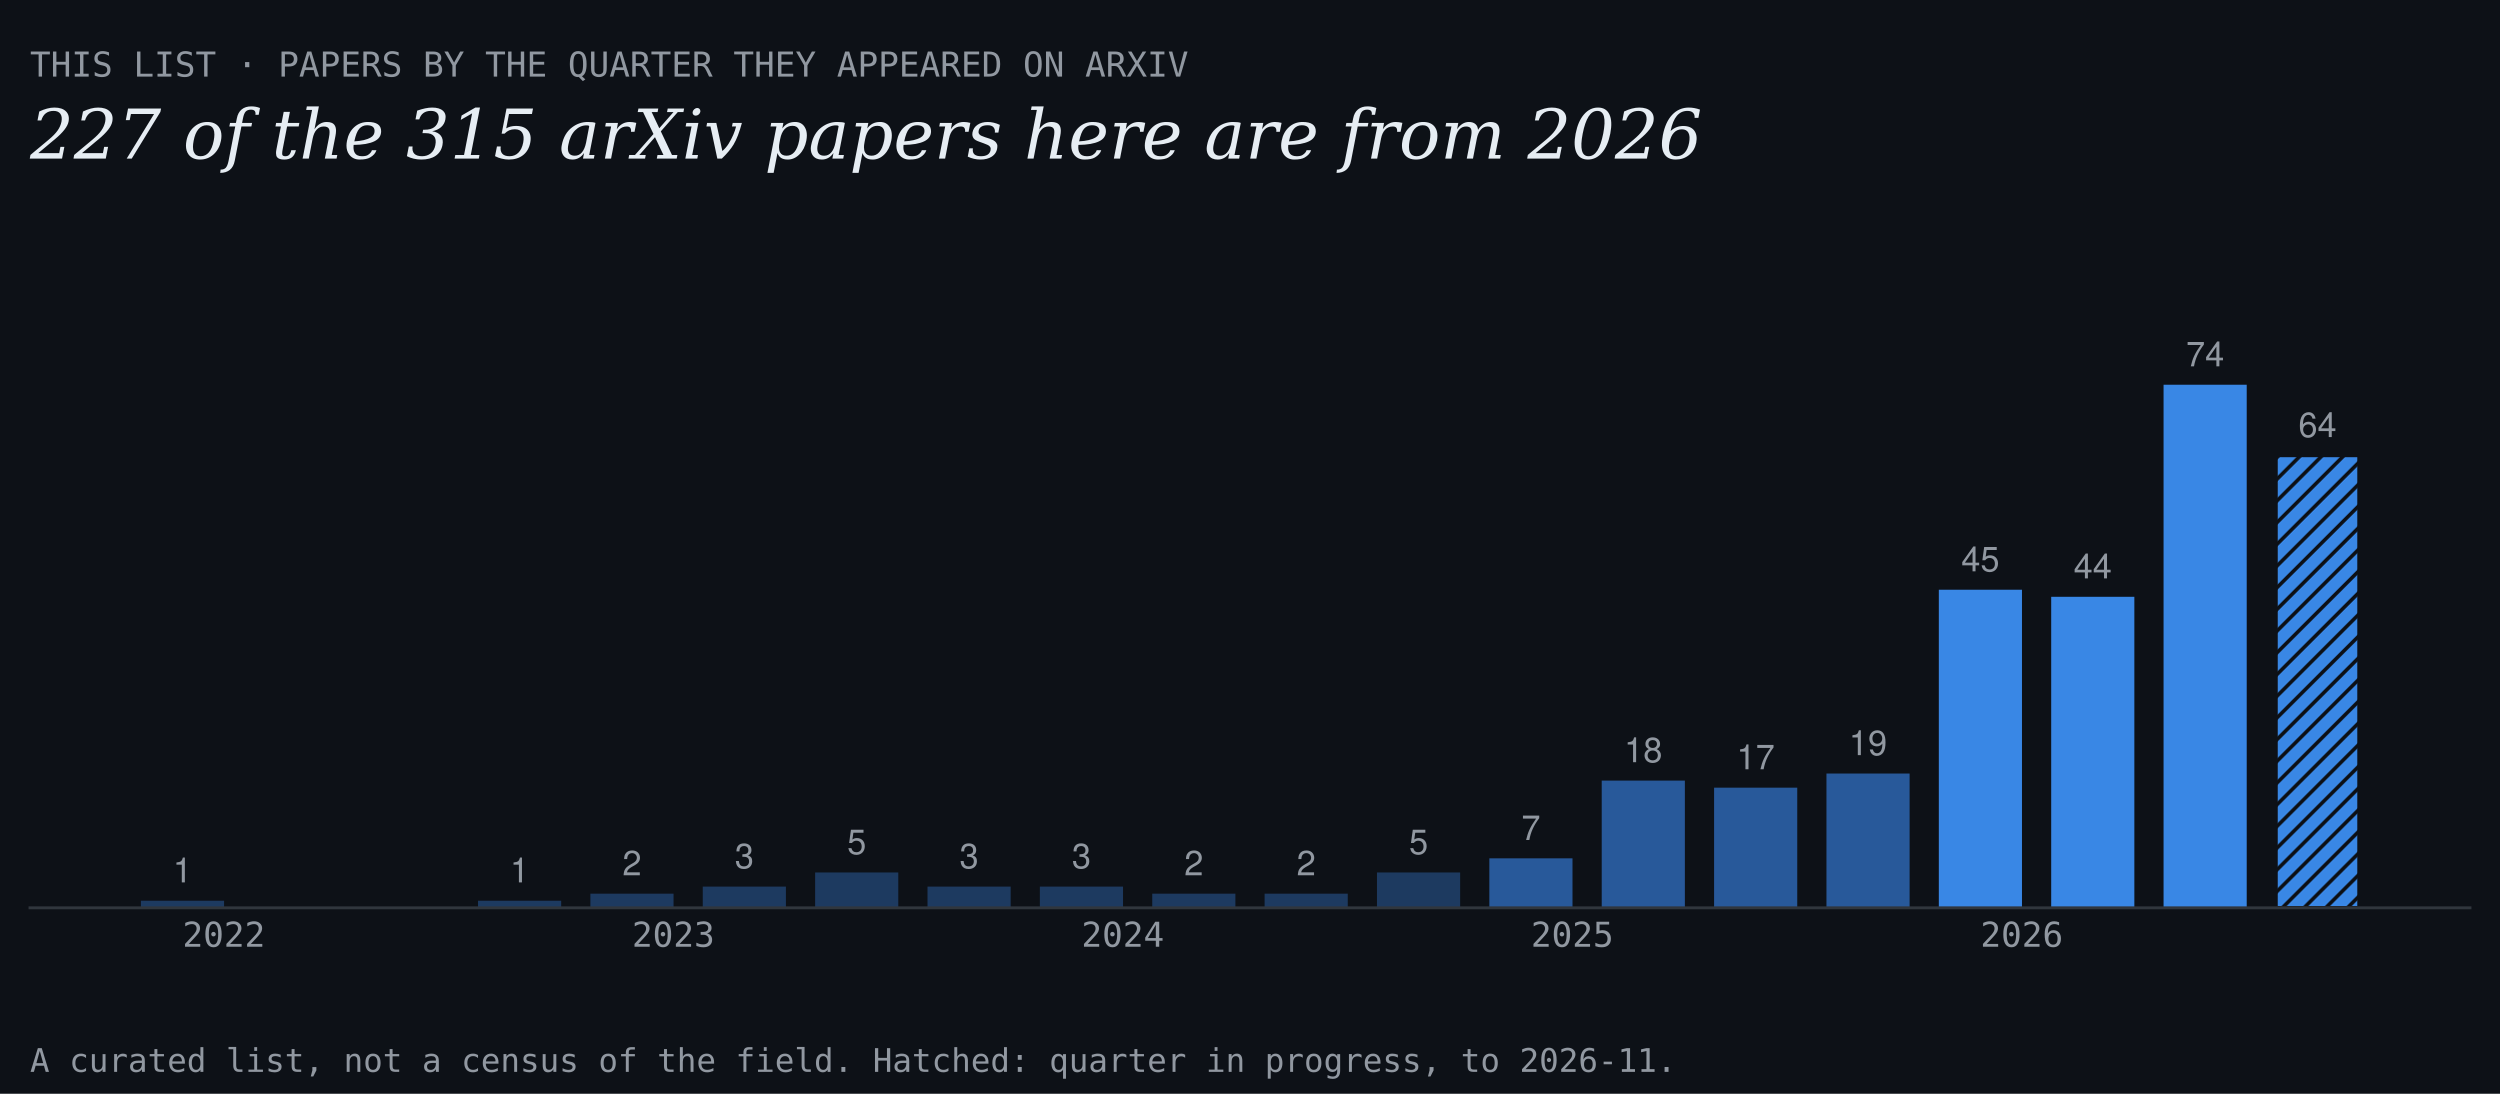
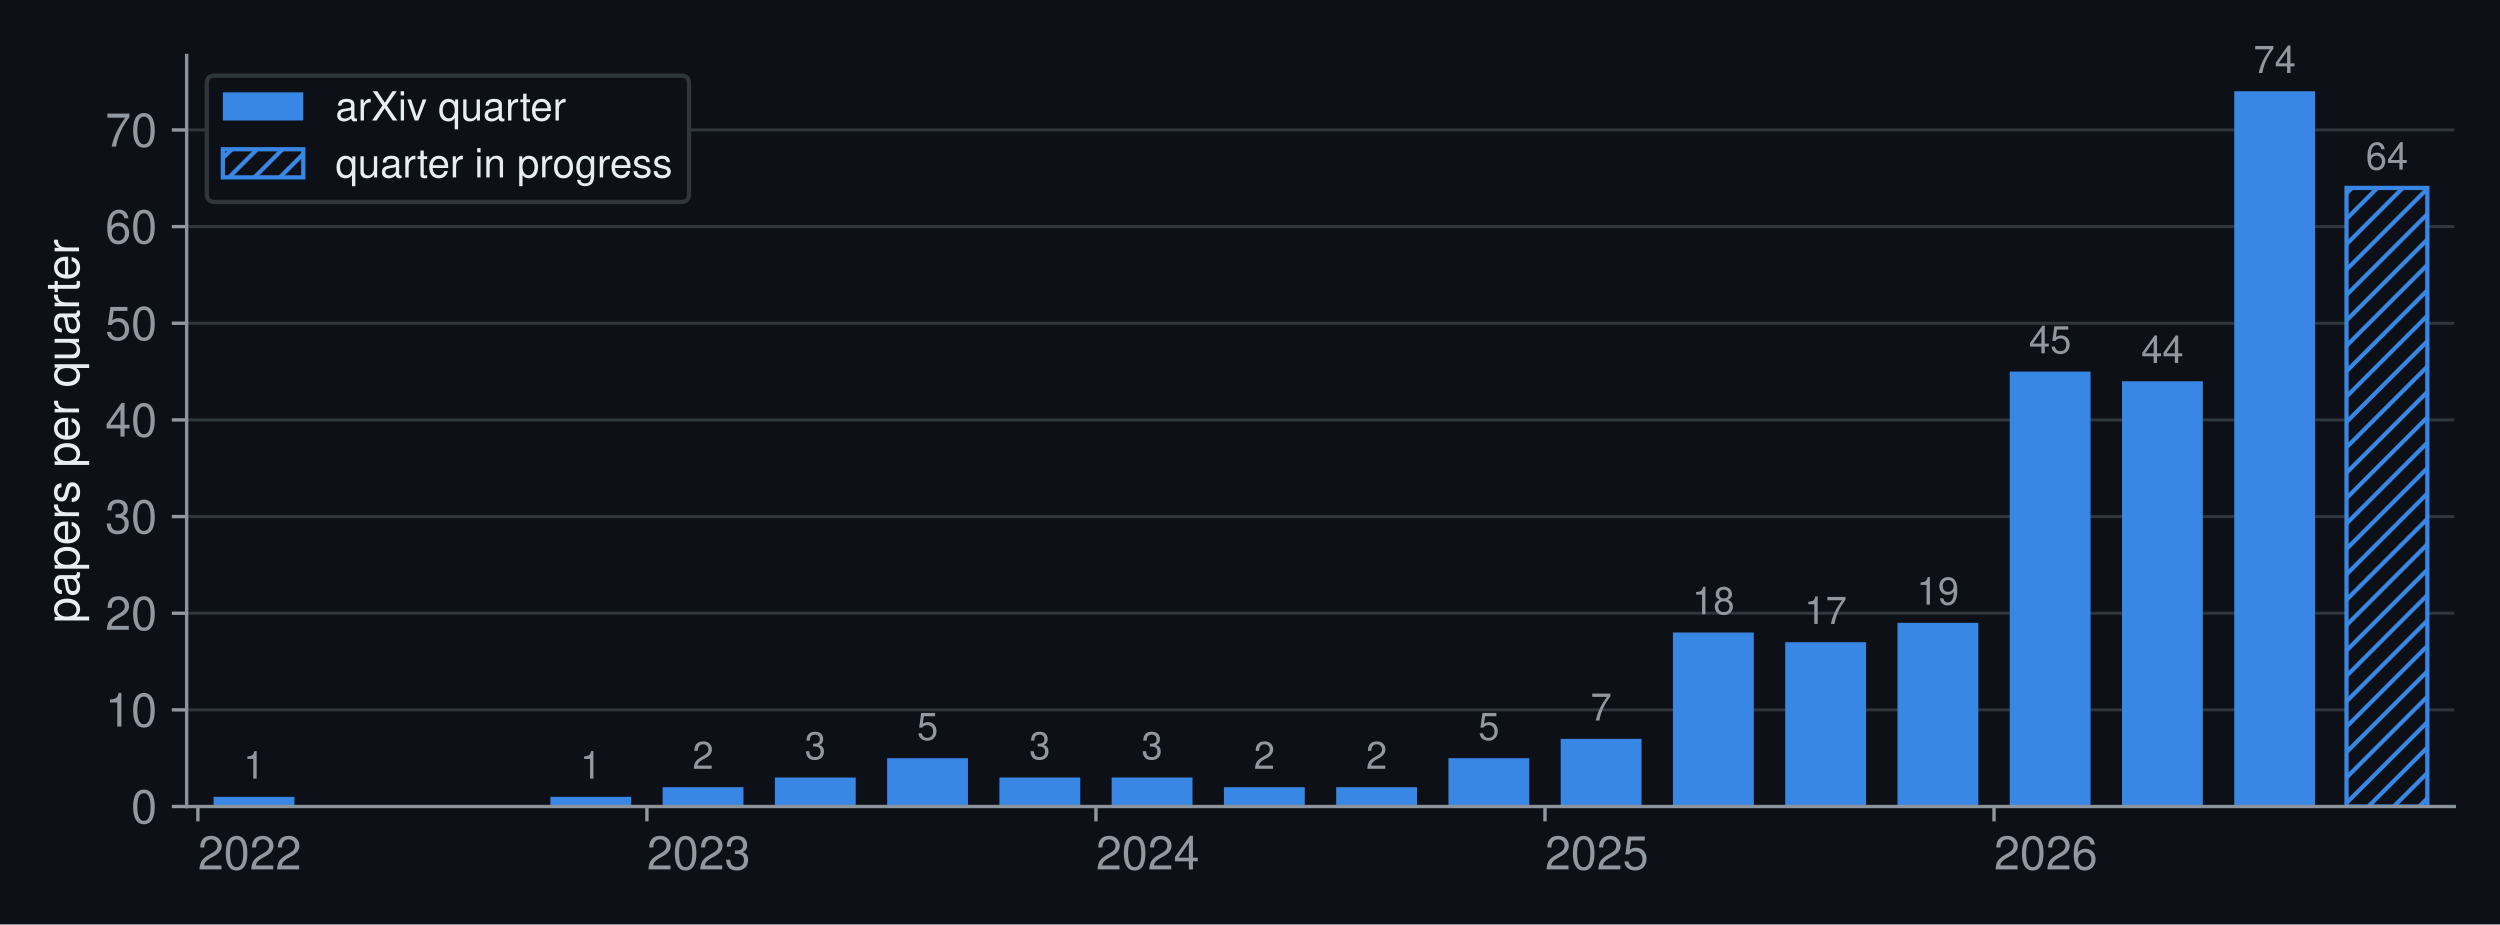
- <svg xmlns="http://www.w3.org/2000/svg" width="691.2pt" height="302.4pt" viewBox="0 0 691.2 302.4" version="1.1">
+ <svg xmlns="http://www.w3.org/2000/svg" xmlns:xlink="http://www.w3.org/1999/xlink" width="590.574pt" height="218.385pt" viewBox="0 0 590.574 218.385" version="1.1">
  <defs>
    <style type="text/css">*{stroke-linejoin: round; stroke-linecap: butt}</style>
  </defs>
  <g id="figure_1">
    <g id="patch_1">
-       <path d="M 0 302.4  L 691.2 302.4  L 691.2 0  L 0 0  z " style="fill: #0d1117" />
+       <path d="M 0 218.385  L 590.574 218.385  L 590.574 0  L 0 0  z " style="fill: #0d1117" />
    </g>
    <g id="axes_1">
      <g id="patch_2">
-         <path d="M 8.294 250.992  L 682.906 250.992  L 682.906 84.672  L 8.294 84.672  z " style="fill: #0d1117" />
-       </g>
-       <g id="patch_3">
-         <path d="M 38.959 250.992  L 61.949 250.992  L 61.949 249.038  L 38.959 249.038  z " clip-path="url(#pb3c498a84d)" style="fill: #1d3a60" />
-       </g>
-       <g id="patch_4">
-         <path d="M 70.027 250.992  L 93.017 250.992  L 93.017 250.992  L 70.027 250.992  z " clip-path="url(#pb3c498a84d)" style="fill: #1d3a60" />
-       </g>
-       <g id="patch_5">
-         <path d="M 101.095 250.992  L 124.085 250.992  L 124.085 250.992  L 101.095 250.992  z " clip-path="url(#pb3c498a84d)" style="fill: #1d3a60" />
-       </g>
-       <g id="patch_6">
-         <path d="M 132.163 250.992  L 155.153 250.992  L 155.153 249.038  L 132.163 249.038  z " clip-path="url(#pb3c498a84d)" style="fill: #1d3a60" />
-       </g>
-       <g id="patch_7">
-         <path d="M 163.231 250.992  L 186.221 250.992  L 186.221 247.083  L 163.231 247.083  z " clip-path="url(#pb3c498a84d)" style="fill: #1d3a60" />
-       </g>
-       <g id="patch_8">
-         <path d="M 194.299 250.992  L 217.289 250.992  L 217.289 245.129  L 194.299 245.129  z " clip-path="url(#pb3c498a84d)" style="fill: #1d3a60" />
-       </g>
-       <g id="patch_9">
-         <path d="M 225.367 250.992  L 248.357 250.992  L 248.357 241.22  L 225.367 241.22  z " clip-path="url(#pb3c498a84d)" style="fill: #1d3a60" />
-       </g>
-       <g id="patch_10">
-         <path d="M 256.435 250.992  L 279.425 250.992  L 279.425 245.129  L 256.435 245.129  z " clip-path="url(#pb3c498a84d)" style="fill: #1d3a60" />
-       </g>
-       <g id="patch_11">
-         <path d="M 287.503 250.992  L 310.493 250.992  L 310.493 245.129  L 287.503 245.129  z " clip-path="url(#pb3c498a84d)" style="fill: #1d3a60" />
-       </g>
-       <g id="patch_12">
-         <path d="M 318.571 250.992  L 341.561 250.992  L 341.561 247.083  L 318.571 247.083  z " clip-path="url(#pb3c498a84d)" style="fill: #1d3a60" />
-       </g>
-       <g id="patch_13">
-         <path d="M 349.639 250.992  L 372.629 250.992  L 372.629 247.083  L 349.639 247.083  z " clip-path="url(#pb3c498a84d)" style="fill: #1d3a60" />
-       </g>
-       <g id="patch_14">
-         <path d="M 380.707 250.992  L 403.697 250.992  L 403.697 241.22  L 380.707 241.22  z " clip-path="url(#pb3c498a84d)" style="fill: #1d3a60" />
-       </g>
-       <g id="patch_15">
-         <path d="M 411.775 250.992  L 434.765 250.992  L 434.765 237.311  L 411.775 237.311  z " clip-path="url(#pb3c498a84d)" style="fill: #28599a" />
-       </g>
-       <g id="patch_16">
-         <path d="M 442.843 250.992  L 465.833 250.992  L 465.833 215.813  L 442.843 215.813  z " clip-path="url(#pb3c498a84d)" style="fill: #28599a" />
-       </g>
-       <g id="patch_17">
-         <path d="M 473.911 250.992  L 496.901 250.992  L 496.901 217.767  L 473.911 217.767  z " clip-path="url(#pb3c498a84d)" style="fill: #28599a" />
-       </g>
-       <g id="patch_18">
-         <path d="M 504.979 250.992  L 527.969 250.992  L 527.969 213.858  L 504.979 213.858  z " clip-path="url(#pb3c498a84d)" style="fill: #28599a" />
-       </g>
-       <g id="patch_19">
-         <path d="M 536.047 250.992  L 559.037 250.992  L 559.037 163.044  L 536.047 163.044  z " clip-path="url(#pb3c498a84d)" style="fill: #3987e5" />
-       </g>
-       <g id="patch_20">
-         <path d="M 567.115 250.992  L 590.105 250.992  L 590.105 164.998  L 567.115 164.998  z " clip-path="url(#pb3c498a84d)" style="fill: #3987e5" />
-       </g>
-       <g id="patch_21">
-         <path d="M 598.183 250.992  L 621.173 250.992  L 621.173 106.366  L 598.183 106.366  z " clip-path="url(#pb3c498a84d)" style="fill: #3987e5" />
-       </g>
-       <g id="patch_22">
-         <path d="M 629.251 250.992  L 652.241 250.992  L 652.241 125.91  L 629.251 125.91  z " clip-path="url(#pb3c498a84d)" style="fill: url(#h4a11c661d0); stroke: #0d1117; stroke-linejoin: miter" />
+         <path d="M 44.094 190.525  L 579.774 190.525  L 579.774 13.117  L 44.094 13.117  z " style="fill: #0d1117" />
      </g>
      <g id="matplotlib.axis_1">
        <g id="xtick_1">
-           <g id="line2d_1" />
+           <g id="line2d_1">
+             <defs>
+               <path id="me1ea77b6ba" d="M 0 0  L 0 3.5  " style="stroke: #9198a1; stroke-width: 0.8" />
+             </defs>
+             <g>
+               <use xlink:href="#me1ea77b6ba" x="46.746" y="190.525" style="fill: #9198a1; stroke: #9198a1; stroke-width: 0.8" />
+             </g>
+           </g>
          <g id="text_1">
-             <text style="font-size: 9.5px; font-family: 'DejaVu Sans Mono', 'Bitstream Vera Sans Mono', 'Computer Modern Typewriter', 'Andale Mono', 'Nimbus Mono L', 'Courier New', 'Courier', 'Fixed', 'Terminal', monospace; text-anchor: start; fill: #9198a1" x="50.454" y="261.761" transform="rotate(-0 50.45372 261.761)">2022</text>
+             <text style="font-size: 11px; font-family: 'Helvetica', 'Arial', 'DejaVu Sans', sans-serif; text-anchor: start; fill: #9198a1" x="46.746" y="205.399" transform="rotate(-0 46.74579 205.3988)">2022</text>
          </g>
        </g>
        <g id="xtick_2">
-           <g id="line2d_2" />
+           <g id="line2d_2">
+             <g>
+               <use xlink:href="#me1ea77b6ba" x="152.821" y="190.525" style="fill: #9198a1; stroke: #9198a1; stroke-width: 0.8" />
+             </g>
+           </g>
+           <g id="text_2">
+             <text style="font-size: 11px; font-family: 'Helvetica', 'Arial', 'DejaVu Sans', sans-serif; text-anchor: start; fill: #9198a1" x="152.821" y="205.399" transform="rotate(-0 152.821 205.3988)">2023</text>
+           </g>
        </g>
        <g id="xtick_3">
-           <g id="line2d_3" />
+           <g id="line2d_3">
+             <g>
+               <use xlink:href="#me1ea77b6ba" x="258.896" y="190.525" style="fill: #9198a1; stroke: #9198a1; stroke-width: 0.8" />
+             </g>
+           </g>
+           <g id="text_3">
+             <text style="font-size: 11px; font-family: 'Helvetica', 'Arial', 'DejaVu Sans', sans-serif; text-anchor: start; fill: #9198a1" x="258.896" y="205.399" transform="rotate(-0 258.8963 205.3988)">2024</text>
+           </g>
        </g>
        <g id="xtick_4">
-           <g id="line2d_4" />
+           <g id="line2d_4">
+             <g>
+               <use xlink:href="#me1ea77b6ba" x="364.972" y="190.525" style="fill: #9198a1; stroke: #9198a1; stroke-width: 0.8" />
+             </g>
+           </g>
+           <g id="text_4">
+             <text style="font-size: 11px; font-family: 'Helvetica', 'Arial', 'DejaVu Sans', sans-serif; text-anchor: start; fill: #9198a1" x="364.972" y="205.399" transform="rotate(-0 364.9715 205.3988)">2025</text>
+           </g>
        </g>
        <g id="xtick_5">
-           <g id="line2d_5" />
-           <g id="text_2">
-             <text style="font-size: 9.5px; font-family: 'DejaVu Sans Mono', 'Bitstream Vera Sans Mono', 'Computer Modern Typewriter', 'Andale Mono', 'Nimbus Mono L', 'Courier New', 'Courier', 'Fixed', 'Terminal', monospace; text-anchor: start; fill: #9198a1" x="174.726" y="261.761" transform="rotate(-0 174.7258 261.761)">2023</text>
-           </g>
-         </g>
-         <g id="xtick_6">
-           <g id="line2d_6" />
-         </g>
-         <g id="xtick_7">
-           <g id="line2d_7" />
-         </g>
-         <g id="xtick_8">
-           <g id="line2d_8" />
-         </g>
-         <g id="xtick_9">
-           <g id="line2d_9" />
-           <g id="text_3">
-             <text style="font-size: 9.5px; font-family: 'DejaVu Sans Mono', 'Bitstream Vera Sans Mono', 'Computer Modern Typewriter', 'Andale Mono', 'Nimbus Mono L', 'Courier New', 'Courier', 'Fixed', 'Terminal', monospace; text-anchor: start; fill: #9198a1" x="298.998" y="261.761" transform="rotate(-0 298.998 261.761)">2024</text>
-           </g>
-         </g>
-         <g id="xtick_10">
-           <g id="line2d_10" />
-         </g>
-         <g id="xtick_11">
-           <g id="line2d_11" />
-         </g>
-         <g id="xtick_12">
-           <g id="line2d_12" />
-         </g>
-         <g id="xtick_13">
-           <g id="line2d_13" />
-           <g id="text_4">
-             <text style="font-size: 9.5px; font-family: 'DejaVu Sans Mono', 'Bitstream Vera Sans Mono', 'Computer Modern Typewriter', 'Andale Mono', 'Nimbus Mono L', 'Courier New', 'Courier', 'Fixed', 'Terminal', monospace; text-anchor: start; fill: #9198a1" x="423.27" y="261.761" transform="rotate(-0 423.2701 261.761)">2025</text>
-           </g>
-         </g>
-         <g id="xtick_14">
-           <g id="line2d_14" />
-         </g>
-         <g id="xtick_15">
-           <g id="line2d_15" />
-         </g>
-         <g id="xtick_16">
-           <g id="line2d_16" />
-         </g>
-         <g id="xtick_17">
-           <g id="line2d_17" />
+           <g id="line2d_5">
+             <g>
+               <use xlink:href="#me1ea77b6ba" x="471.047" y="190.525" style="fill: #9198a1; stroke: #9198a1; stroke-width: 0.8" />
+             </g>
+           </g>
          <g id="text_5">
-             <text style="font-size: 9.5px; font-family: 'DejaVu Sans Mono', 'Bitstream Vera Sans Mono', 'Computer Modern Typewriter', 'Andale Mono', 'Nimbus Mono L', 'Courier New', 'Courier', 'Fixed', 'Terminal', monospace; text-anchor: start; fill: #9198a1" x="547.542" y="261.761" transform="rotate(-0 547.5422 261.761)">2026</text>
-           </g>
-         </g>
-         <g id="xtick_18">
-           <g id="line2d_18" />
-         </g>
-         <g id="xtick_19">
-           <g id="line2d_19" />
-         </g>
-         <g id="xtick_20">
-           <g id="line2d_20" />
-         </g>
-       </g>
-       <g id="matplotlib.axis_2" />
+             <text style="font-size: 11px; font-family: 'Helvetica', 'Arial', 'DejaVu Sans', sans-serif; text-anchor: start; fill: #9198a1" x="471.047" y="205.399" transform="rotate(-0 471.0468 205.3988)">2026</text>
+           </g>
+         </g>
+       </g>
+       <g id="matplotlib.axis_2">
+         <g id="ytick_1">
+           <g id="line2d_6">
+             <path d="M 44.094 190.525  L 579.774 190.525  " clip-path="url(#p1e261a59f0)" style="fill: none; stroke: #30363d; stroke-width: 0.7; stroke-linecap: square" />
+           </g>
+           <g id="line2d_7">
+             <defs>
+               <path id="medecdc4a6b" d="M 0 0  L -3.5 0  " style="stroke: #9198a1; stroke-width: 0.8" />
+             </defs>
+             <g>
+               <use xlink:href="#medecdc4a6b" x="44.094" y="190.525" style="fill: #9198a1; stroke: #9198a1; stroke-width: 0.8" />
+             </g>
+           </g>
+           <g id="text_6">
+             <text style="font-size: 11px; font-family: 'Helvetica', 'Arial', 'DejaVu Sans', sans-serif; text-anchor: end; fill: #9198a1" x="37.094" y="194.462" transform="rotate(-0 37.09391 194.462)">0</text>
+           </g>
+         </g>
+         <g id="ytick_2">
+           <g id="line2d_8">
+             <path d="M 44.094 167.693  L 579.774 167.693  " clip-path="url(#p1e261a59f0)" style="fill: none; stroke: #30363d; stroke-width: 0.7; stroke-linecap: square" />
+           </g>
+           <g id="line2d_9">
+             <g>
+               <use xlink:href="#medecdc4a6b" x="44.094" y="167.693" style="fill: #9198a1; stroke: #9198a1; stroke-width: 0.8" />
+             </g>
+           </g>
+           <g id="text_7">
+             <text style="font-size: 11px; font-family: 'Helvetica', 'Arial', 'DejaVu Sans', sans-serif; text-anchor: end; fill: #9198a1" x="37.094" y="171.63" transform="rotate(-0 37.09391 171.6295)">10</text>
+           </g>
+         </g>
+         <g id="ytick_3">
+           <g id="line2d_10">
+             <path d="M 44.094 144.86  L 579.774 144.86  " clip-path="url(#p1e261a59f0)" style="fill: none; stroke: #30363d; stroke-width: 0.7; stroke-linecap: square" />
+           </g>
+           <g id="line2d_11">
+             <g>
+               <use xlink:href="#medecdc4a6b" x="44.094" y="144.86" style="fill: #9198a1; stroke: #9198a1; stroke-width: 0.8" />
+             </g>
+           </g>
+           <g id="text_8">
+             <text style="font-size: 11px; font-family: 'Helvetica', 'Arial', 'DejaVu Sans', sans-serif; text-anchor: end; fill: #9198a1" x="37.094" y="148.797" transform="rotate(-0 37.09391 148.7971)">20</text>
+           </g>
+         </g>
+         <g id="ytick_4">
+           <g id="line2d_12">
+             <path d="M 44.094 122.028  L 579.774 122.028  " clip-path="url(#p1e261a59f0)" style="fill: none; stroke: #30363d; stroke-width: 0.7; stroke-linecap: square" />
+           </g>
+           <g id="line2d_13">
+             <g>
+               <use xlink:href="#medecdc4a6b" x="44.094" y="122.028" style="fill: #9198a1; stroke: #9198a1; stroke-width: 0.8" />
+             </g>
+           </g>
+           <g id="text_9">
+             <text style="font-size: 11px; font-family: 'Helvetica', 'Arial', 'DejaVu Sans', sans-serif; text-anchor: end; fill: #9198a1" x="37.094" y="125.965" transform="rotate(-0 37.09391 125.9647)">30</text>
+           </g>
+         </g>
+         <g id="ytick_5">
+           <g id="line2d_14">
+             <path d="M 44.094 99.195  L 579.774 99.195  " clip-path="url(#p1e261a59f0)" style="fill: none; stroke: #30363d; stroke-width: 0.7; stroke-linecap: square" />
+           </g>
+           <g id="line2d_15">
+             <g>
+               <use xlink:href="#medecdc4a6b" x="44.094" y="99.195" style="fill: #9198a1; stroke: #9198a1; stroke-width: 0.8" />
+             </g>
+           </g>
+           <g id="text_10">
+             <text style="font-size: 11px; font-family: 'Helvetica', 'Arial', 'DejaVu Sans', sans-serif; text-anchor: end; fill: #9198a1" x="37.094" y="103.132" transform="rotate(-0 37.09391 103.1322)">40</text>
+           </g>
+         </g>
+         <g id="ytick_6">
+           <g id="line2d_16">
+             <path d="M 44.094 76.363  L 579.774 76.363  " clip-path="url(#p1e261a59f0)" style="fill: none; stroke: #30363d; stroke-width: 0.7; stroke-linecap: square" />
+           </g>
+           <g id="line2d_17">
+             <g>
+               <use xlink:href="#medecdc4a6b" x="44.094" y="76.363" style="fill: #9198a1; stroke: #9198a1; stroke-width: 0.8" />
+             </g>
+           </g>
+           <g id="text_11">
+             <text style="font-size: 11px; font-family: 'Helvetica', 'Arial', 'DejaVu Sans', sans-serif; text-anchor: end; fill: #9198a1" x="37.094" y="80.3" transform="rotate(-0 37.09391 80.29982)">50</text>
+           </g>
+         </g>
+         <g id="ytick_7">
+           <g id="line2d_18">
+             <path d="M 44.094 53.531  L 579.774 53.531  " clip-path="url(#p1e261a59f0)" style="fill: none; stroke: #30363d; stroke-width: 0.7; stroke-linecap: square" />
+           </g>
+           <g id="line2d_19">
+             <g>
+               <use xlink:href="#medecdc4a6b" x="44.094" y="53.531" style="fill: #9198a1; stroke: #9198a1; stroke-width: 0.8" />
+             </g>
+           </g>
+           <g id="text_12">
+             <text style="font-size: 11px; font-family: 'Helvetica', 'Arial', 'DejaVu Sans', sans-serif; text-anchor: end; fill: #9198a1" x="37.094" y="57.467" transform="rotate(-0 37.09391 57.46738)">60</text>
+           </g>
+         </g>
+         <g id="ytick_8">
+           <g id="line2d_20">
+             <path d="M 44.094 30.698  L 579.774 30.698  " clip-path="url(#p1e261a59f0)" style="fill: none; stroke: #30363d; stroke-width: 0.7; stroke-linecap: square" />
+           </g>
+           <g id="line2d_21">
+             <g>
+               <use xlink:href="#medecdc4a6b" x="44.094" y="30.698" style="fill: #9198a1; stroke: #9198a1; stroke-width: 0.8" />
+             </g>
+           </g>
+           <g id="text_13">
+             <text style="font-size: 11px; font-family: 'Helvetica', 'Arial', 'DejaVu Sans', sans-serif; text-anchor: end; fill: #9198a1" x="37.094" y="34.635" transform="rotate(-0 37.09391 34.63495)">70</text>
+           </g>
+         </g>
+         <g id="text_14">
+           <text style="font-size: 11px; font-family: 'Helvetica', 'Arial', 'DejaVu Sans', sans-serif; text-anchor: middle; fill: #e6edf3" x="18.674" y="101.821" transform="rotate(-90 18.67359 101.8212)">papers per quarter</text>
+         </g>
+       </g>
+       <g id="patch_3">
+         <path d="M 50.458 190.525  L 69.552 190.525  L 69.552 188.242  L 50.458 188.242  z " clip-path="url(#p1e261a59f0)" style="fill: #3987e5" />
+       </g>
+       <g id="patch_4">
+         <path d="M 76.977 190.525  L 96.071 190.525  L 96.071 190.525  L 76.977 190.525  z " clip-path="url(#p1e261a59f0)" style="fill: #3987e5" />
+       </g>
+       <g id="patch_5">
+         <path d="M 103.496 190.525  L 122.59 190.525  L 122.59 190.525  L 103.496 190.525  z " clip-path="url(#p1e261a59f0)" style="fill: #3987e5" />
+       </g>
+       <g id="patch_6">
+         <path d="M 130.015 190.525  L 149.108 190.525  L 149.108 188.242  L 130.015 188.242  z " clip-path="url(#p1e261a59f0)" style="fill: #3987e5" />
+       </g>
+       <g id="patch_7">
+         <path d="M 156.534 190.525  L 175.627 190.525  L 175.627 185.959  L 156.534 185.959  z " clip-path="url(#p1e261a59f0)" style="fill: #3987e5" />
+       </g>
+       <g id="patch_8">
+         <path d="M 183.052 190.525  L 202.146 190.525  L 202.146 183.675  L 183.052 183.675  z " clip-path="url(#p1e261a59f0)" style="fill: #3987e5" />
+       </g>
+       <g id="patch_9">
+         <path d="M 209.571 190.525  L 228.665 190.525  L 228.665 179.109  L 209.571 179.109  z " clip-path="url(#p1e261a59f0)" style="fill: #3987e5" />
+       </g>
+       <g id="patch_10">
+         <path d="M 236.09 190.525  L 255.184 190.525  L 255.184 183.675  L 236.09 183.675  z " clip-path="url(#p1e261a59f0)" style="fill: #3987e5" />
+       </g>
+       <g id="patch_11">
+         <path d="M 262.609 190.525  L 281.702 190.525  L 281.702 183.675  L 262.609 183.675  z " clip-path="url(#p1e261a59f0)" style="fill: #3987e5" />
+       </g>
+       <g id="patch_12">
+         <path d="M 289.128 190.525  L 308.221 190.525  L 308.221 185.959  L 289.128 185.959  z " clip-path="url(#p1e261a59f0)" style="fill: #3987e5" />
+       </g>
+       <g id="patch_13">
+         <path d="M 315.647 190.525  L 334.74 190.525  L 334.74 185.959  L 315.647 185.959  z " clip-path="url(#p1e261a59f0)" style="fill: #3987e5" />
+       </g>
+       <g id="patch_14">
+         <path d="M 342.165 190.525  L 361.259 190.525  L 361.259 179.109  L 342.165 179.109  z " clip-path="url(#p1e261a59f0)" style="fill: #3987e5" />
+       </g>
+       <g id="patch_15">
+         <path d="M 368.684 190.525  L 387.778 190.525  L 387.778 174.542  L 368.684 174.542  z " clip-path="url(#p1e261a59f0)" style="fill: #3987e5" />
+       </g>
+       <g id="patch_16">
+         <path d="M 395.203 190.525  L 414.297 190.525  L 414.297 149.427  L 395.203 149.427  z " clip-path="url(#p1e261a59f0)" style="fill: #3987e5" />
+       </g>
+       <g id="patch_17">
+         <path d="M 421.722 190.525  L 440.815 190.525  L 440.815 151.71  L 421.722 151.71  z " clip-path="url(#p1e261a59f0)" style="fill: #3987e5" />
+       </g>
+       <g id="patch_18">
+         <path d="M 448.241 190.525  L 467.334 190.525  L 467.334 147.144  L 448.241 147.144  z " clip-path="url(#p1e261a59f0)" style="fill: #3987e5" />
+       </g>
+       <g id="patch_19">
+         <path d="M 474.759 190.525  L 493.853 190.525  L 493.853 87.779  L 474.759 87.779  z " clip-path="url(#p1e261a59f0)" style="fill: #3987e5" />
+       </g>
+       <g id="patch_20">
+         <path d="M 501.278 190.525  L 520.372 190.525  L 520.372 90.062  L 501.278 90.062  z " clip-path="url(#p1e261a59f0)" style="fill: #3987e5" />
+       </g>
+       <g id="patch_21">
+         <path d="M 527.797 190.525  L 546.891 190.525  L 546.891 21.565  L 527.797 21.565  z " clip-path="url(#p1e261a59f0)" style="fill: #3987e5" />
+       </g>
+       <g id="patch_22">
+         <path d="M 554.316 190.525  L 573.409 190.525  L 573.409 44.398  L 554.316 44.398  z " clip-path="url(#p1e261a59f0)" style="fill: url(#h0fba09ebb3); stroke: #3987e5; stroke-linejoin: miter" />
+       </g>
      <g id="patch_23">
-         <path d="M 8.294 250.992  L 682.906 250.992  " style="fill: none; stroke: #30363d; stroke-width: 0.8; stroke-linejoin: miter; stroke-linecap: square" />
-       </g>
-       <g id="text_6">
-         <text style="font-size: 9.5px; font-family: 'Segoe UI', 'Helvetica', 'Arial', 'DejaVu Sans', sans-serif; text-anchor: middle; fill: #9198a1" x="50.454" y="243.96" transform="rotate(-0 50.45372 243.9601)">1</text>
-       </g>
-       <g id="text_7">
-         <text style="font-size: 9.5px; font-family: 'Segoe UI', 'Helvetica', 'Arial', 'DejaVu Sans', sans-serif; text-anchor: middle; fill: #9198a1" x="143.658" y="243.96" transform="rotate(-0 143.6578 243.9601)">1</text>
-       </g>
-       <g id="text_8">
-         <text style="font-size: 9.5px; font-family: 'Segoe UI', 'Helvetica', 'Arial', 'DejaVu Sans', sans-serif; text-anchor: middle; fill: #9198a1" x="174.726" y="242.006" transform="rotate(-0 174.7258 242.0057)">2</text>
-       </g>
-       <g id="text_9">
-         <text style="font-size: 9.5px; font-family: 'Segoe UI', 'Helvetica', 'Arial', 'DejaVu Sans', sans-serif; text-anchor: middle; fill: #9198a1" x="205.794" y="240.051" transform="rotate(-0 205.7939 240.0513)">3</text>
-       </g>
-       <g id="text_10">
-         <text style="font-size: 9.5px; font-family: 'Segoe UI', 'Helvetica', 'Arial', 'DejaVu Sans', sans-serif; text-anchor: middle; fill: #9198a1" x="236.862" y="236.142" transform="rotate(-0 236.8619 236.1424)">5</text>
-       </g>
-       <g id="text_11">
-         <text style="font-size: 9.5px; font-family: 'Segoe UI', 'Helvetica', 'Arial', 'DejaVu Sans', sans-serif; text-anchor: middle; fill: #9198a1" x="267.93" y="240.051" transform="rotate(-0 267.9299 240.0513)">3</text>
-       </g>
-       <g id="text_12">
-         <text style="font-size: 9.5px; font-family: 'Segoe UI', 'Helvetica', 'Arial', 'DejaVu Sans', sans-serif; text-anchor: middle; fill: #9198a1" x="298.998" y="240.051" transform="rotate(-0 298.998 240.0513)">3</text>
-       </g>
-       <g id="text_13">
-         <text style="font-size: 9.5px; font-family: 'Segoe UI', 'Helvetica', 'Arial', 'DejaVu Sans', sans-serif; text-anchor: middle; fill: #9198a1" x="330.066" y="242.006" transform="rotate(-0 330.066 242.0057)">2</text>
-       </g>
-       <g id="text_14">
-         <text style="font-size: 9.5px; font-family: 'Segoe UI', 'Helvetica', 'Arial', 'DejaVu Sans', sans-serif; text-anchor: middle; fill: #9198a1" x="361.134" y="242.006" transform="rotate(-0 361.134 242.0057)">2</text>
+         <path d="M 44.094 190.525  L 44.094 13.117  " style="fill: none; stroke: #8b949e; stroke-width: 0.8; stroke-linejoin: miter; stroke-linecap: square" />
+       </g>
+       <g id="patch_24">
+         <path d="M 44.094 190.525  L 579.774 190.525  " style="fill: none; stroke: #8b949e; stroke-width: 0.8; stroke-linejoin: miter; stroke-linecap: square" />
      </g>
      <g id="text_15">
-         <text style="font-size: 9.5px; font-family: 'Segoe UI', 'Helvetica', 'Arial', 'DejaVu Sans', sans-serif; text-anchor: middle; fill: #9198a1" x="392.202" y="236.142" transform="rotate(-0 392.202 236.1424)">5</text>
+         <text style="font-size: 9px; font-family: 'Helvetica', 'Arial', 'DejaVu Sans', sans-serif; text-anchor: middle; fill: #9198a1" x="60.005" y="183.919" transform="rotate(-0 60.00519 183.9188)">1</text>
      </g>
      <g id="text_16">
-         <text style="font-size: 9.5px; font-family: 'Segoe UI', 'Helvetica', 'Arial', 'DejaVu Sans', sans-serif; text-anchor: middle; fill: #9198a1" x="423.27" y="232.234" transform="rotate(-0 423.2701 232.2336)">7</text>
+         <text style="font-size: 9px; font-family: 'Helvetica', 'Arial', 'DejaVu Sans', sans-serif; text-anchor: middle; fill: #9198a1" x="139.562" y="183.919" transform="rotate(-0 139.5616 183.9188)">1</text>
      </g>
      <g id="text_17">
-         <text style="font-size: 9.5px; font-family: 'Segoe UI', 'Helvetica', 'Arial', 'DejaVu Sans', sans-serif; text-anchor: middle; fill: #9198a1" x="454.338" y="210.735" transform="rotate(-0 454.3381 210.7352)">18</text>
+         <text style="font-size: 9px; font-family: 'Helvetica', 'Arial', 'DejaVu Sans', sans-serif; text-anchor: middle; fill: #9198a1" x="166.08" y="181.636" transform="rotate(-0 166.0804 181.6355)">2</text>
      </g>
      <g id="text_18">
-         <text style="font-size: 9.5px; font-family: 'Segoe UI', 'Helvetica', 'Arial', 'DejaVu Sans', sans-serif; text-anchor: middle; fill: #9198a1" x="485.406" y="212.69" transform="rotate(-0 485.4061 212.6896)">17</text>
+         <text style="font-size: 9px; font-family: 'Helvetica', 'Arial', 'DejaVu Sans', sans-serif; text-anchor: middle; fill: #9198a1" x="192.599" y="179.352" transform="rotate(-0 192.5993 179.3523)">3</text>
      </g>
      <g id="text_19">
-         <text style="font-size: 9.5px; font-family: 'Segoe UI', 'Helvetica', 'Arial', 'DejaVu Sans', sans-serif; text-anchor: middle; fill: #9198a1" x="516.474" y="208.781" transform="rotate(-0 516.4742 208.7808)">19</text>
+         <text style="font-size: 9px; font-family: 'Helvetica', 'Arial', 'DejaVu Sans', sans-serif; text-anchor: middle; fill: #9198a1" x="219.118" y="174.786" transform="rotate(-0 219.1181 174.7858)">5</text>
      </g>
      <g id="text_20">
-         <text style="font-size: 9.5px; font-family: 'Segoe UI', 'Helvetica', 'Arial', 'DejaVu Sans', sans-serif; text-anchor: middle; fill: #9198a1" x="547.542" y="157.966" transform="rotate(-0 547.5422 157.9662)">45</text>
+         <text style="font-size: 9px; font-family: 'Helvetica', 'Arial', 'DejaVu Sans', sans-serif; text-anchor: middle; fill: #9198a1" x="245.637" y="179.352" transform="rotate(-0 245.6369 179.3523)">3</text>
      </g>
      <g id="text_21">
-         <text style="font-size: 9.5px; font-family: 'Segoe UI', 'Helvetica', 'Arial', 'DejaVu Sans', sans-serif; text-anchor: middle; fill: #9198a1" x="578.61" y="159.921" transform="rotate(-0 578.6102 159.9206)">44</text>
+         <text style="font-size: 9px; font-family: 'Helvetica', 'Arial', 'DejaVu Sans', sans-serif; text-anchor: middle; fill: #9198a1" x="272.156" y="179.352" transform="rotate(-0 272.1557 179.3523)">3</text>
      </g>
      <g id="text_22">
-         <text style="font-size: 9.5px; font-family: 'Segoe UI', 'Helvetica', 'Arial', 'DejaVu Sans', sans-serif; text-anchor: middle; fill: #9198a1" x="609.678" y="101.288" transform="rotate(-0 609.6783 101.2884)">74</text>
+         <text style="font-size: 9px; font-family: 'Helvetica', 'Arial', 'DejaVu Sans', sans-serif; text-anchor: middle; fill: #9198a1" x="298.675" y="181.636" transform="rotate(-0 298.6745 181.6355)">2</text>
      </g>
      <g id="text_23">
-         <text style="font-size: 9.5px; font-family: 'Segoe UI', 'Helvetica', 'Arial', 'DejaVu Sans', sans-serif; text-anchor: middle; fill: #9198a1" x="640.746" y="120.832" transform="rotate(-0 640.7463 120.8325)">64</text>
-       </g>
-     </g>
-     <g id="text_24">
-       <text style="font-size: 9.5px; font-family: 'DejaVu Sans Mono', 'Bitstream Vera Sans Mono', 'Computer Modern Typewriter', 'Andale Mono', 'Nimbus Mono L', 'Courier New', 'Courier', 'Fixed', 'Terminal', monospace; text-anchor: start; fill: #9198a1" x="8.294" y="21.168" transform="rotate(-0 8.2944 21.168)">THIS LIST · PAPERS BY THE QUARTER THEY APPEARED ON ARXIV</text>
-     </g>
-     <g id="text_25">
-       <text style="font-style: italic; font-size: 19px; font-family: 'DejaVu Serif', 'Bitstream Vera Serif', 'Computer Modern Roman', 'New Century Schoolbook', 'Century Schoolbook L', 'Utopia', 'ITC Bookman', 'Bookman', 'Nimbus Roman No9 L', 'Times New Roman', 'Times', 'Palatino', 'Charter', serif; text-anchor: start; fill: #e6edf3" x="8.294" y="43.848" transform="rotate(-0 8.2944 43.848)">227 of the 315 arXiv papers here are from 2026</text>
-     </g>
-     <g id="text_26">
-       <text style="font-size: 9px; font-family: 'DejaVu Sans Mono', 'Bitstream Vera Sans Mono', 'Computer Modern Typewriter', 'Andale Mono', 'Nimbus Mono L', 'Courier New', 'Courier', 'Fixed', 'Terminal', monospace; text-anchor: start; fill: #9198a1" x="8.294" y="296.352" transform="rotate(-0 8.2944 296.352)">A curated list, not a census of the field. Hatched: quarter in progress, to 2026-11.</text>
+         <text style="font-size: 9px; font-family: 'Helvetica', 'Arial', 'DejaVu Sans', sans-serif; text-anchor: middle; fill: #9198a1" x="325.193" y="181.636" transform="rotate(-0 325.1933 181.6355)">2</text>
+       </g>
+       <g id="text_24">
+         <text style="font-size: 9px; font-family: 'Helvetica', 'Arial', 'DejaVu Sans', sans-serif; text-anchor: middle; fill: #9198a1" x="351.712" y="174.786" transform="rotate(-0 351.7121 174.7858)">5</text>
+       </g>
+       <g id="text_25">
+         <text style="font-size: 9px; font-family: 'Helvetica', 'Arial', 'DejaVu Sans', sans-serif; text-anchor: middle; fill: #9198a1" x="378.231" y="170.219" transform="rotate(-0 378.2309 170.2193)">7</text>
+       </g>
+       <g id="text_26">
+         <text style="font-size: 9px; font-family: 'Helvetica', 'Arial', 'DejaVu Sans', sans-serif; text-anchor: middle; fill: #9198a1" x="404.75" y="145.104" transform="rotate(-0 404.7497 145.1037)">18</text>
+       </g>
+       <g id="text_27">
+         <text style="font-size: 9px; font-family: 'Helvetica', 'Arial', 'DejaVu Sans', sans-serif; text-anchor: middle; fill: #9198a1" x="431.269" y="147.387" transform="rotate(-0 431.2686 147.3869)">17</text>
+       </g>
+       <g id="text_28">
+         <text style="font-size: 9px; font-family: 'Helvetica', 'Arial', 'DejaVu Sans', sans-serif; text-anchor: middle; fill: #9198a1" x="457.787" y="142.82" transform="rotate(-0 457.7874 142.8204)">19</text>
+       </g>
+       <g id="text_29">
+         <text style="font-size: 9px; font-family: 'Helvetica', 'Arial', 'DejaVu Sans', sans-serif; text-anchor: middle; fill: #9198a1" x="484.306" y="83.456" transform="rotate(-0 484.3062 83.45609)">45</text>
+       </g>
+       <g id="text_30">
+         <text style="font-size: 9px; font-family: 'Helvetica', 'Arial', 'DejaVu Sans', sans-serif; text-anchor: middle; fill: #9198a1" x="510.825" y="85.739" transform="rotate(-0 510.825 85.73933)">44</text>
+       </g>
+       <g id="text_31">
+         <text style="font-size: 9px; font-family: 'Helvetica', 'Arial', 'DejaVu Sans', sans-serif; text-anchor: middle; fill: #9198a1" x="537.344" y="17.242" transform="rotate(-0 537.3438 17.24203)">74</text>
+       </g>
+       <g id="text_32">
+         <text style="font-size: 9px; font-family: 'Helvetica', 'Arial', 'DejaVu Sans', sans-serif; text-anchor: middle; fill: #9198a1" x="563.863" y="40.074" transform="rotate(-0 563.8626 40.07446)">64</text>
+       </g>
+       <g id="legend_1">
+         <g id="patch_25">
+           <path d="M 50.744 47.705  L 160.871 47.705  Q 162.771 47.705 162.771 45.805  L 162.771 19.767  Q 162.771 17.867 160.871 17.867  L 50.744 17.867  Q 48.844 17.867 48.844 19.767  L 48.844 45.805  Q 48.844 47.705 50.744 47.705  z " style="fill: #0d1117; stroke: #30363d; stroke-linejoin: miter" />
+         </g>
+         <g id="patch_26">
+           <path d="M 52.644 28.467  L 71.644 28.467  L 71.644 21.817  L 52.644 21.817  z " style="fill: #3987e5" />
+         </g>
+         <g id="text_33">
+           <text style="font-size: 9.5px; font-family: 'Helvetica', 'Arial', 'DejaVu Sans', sans-serif; text-anchor: start; fill: #e6edf3" x="79.244" y="28.467" transform="rotate(-0 79.24391 28.4671)">arXiv quarter</text>
+         </g>
+         <g id="patch_27">
+           <path d="M 52.644 41.905  L 71.644 41.905  L 71.644 35.255  L 52.644 35.255  z " style="fill: url(#h0fba09ebb3); stroke: #3987e5; stroke-linejoin: miter" />
+         </g>
+         <g id="text_34">
+           <text style="font-size: 9.5px; font-family: 'Helvetica', 'Arial', 'DejaVu Sans', sans-serif; text-anchor: start; fill: #e6edf3" x="79.244" y="41.905" transform="rotate(-0 79.24391 41.90515)">quarter in progress</text>
+         </g>
+       </g>
    </g>
  </g>
  <defs>
-     <clipPath id="pb3c498a84d">
-       <rect x="8.294" y="84.672" width="674.611" height="166.32" />
+     <clipPath id="p1e261a59f0">
+       <rect x="44.094" y="13.117" width="535.68" height="177.408" />
    </clipPath>
  </defs>
  <defs>
-     <pattern id="h4a11c661d0" patternUnits="userSpaceOnUse" x="0" y="0" width="72" height="72">
-       <rect x="0" y="0" width="73" height="73" fill="#3987e5" />
-       <path d="M -36 36  L 36 -36  M -33 39  L 39 -33  M -30 42  L 42 -30  M -27 45  L 45 -27  M -24 48  L 48 -24  M -21 51  L 51 -21  M -18 54  L 54 -18  M -15 57  L 57 -15  M -12 60  L 60 -12  M -9 63  L 63 -9  M -6 66  L 66 -6  M -3 69  L 69 -3  M 0 72  L 72 0  M 3 75  L 75 3  M 6 78  L 78 6  M 9 81  L 81 9  M 12 84  L 84 12  M 15 87  L 87 15  M 18 90  L 90 18  M 21 93  L 93 21  M 24 96  L 96 24  M 27 99  L 99 27  M 30 102  L 102 30  M 33 105  L 105 33  M 36 108  L 108 36  " style="fill: #0d1117; stroke: #0d1117; stroke-width: 1.0; stroke-linecap: butt; stroke-linejoin: miter" />
+     <pattern id="h0fba09ebb3" patternUnits="userSpaceOnUse" x="0" y="0" width="72" height="72">
+       <rect x="0" y="0" width="73" height="73" fill="#0d1117" />
+       <path d="M -36 36  L 36 -36  M -33 39  L 39 -33  M -30 42  L 42 -30  M -27 45  L 45 -27  M -24 48  L 48 -24  M -21 51  L 51 -21  M -18 54  L 54 -18  M -15 57  L 57 -15  M -12 60  L 60 -12  M -9 63  L 63 -9  M -6 66  L 66 -6  M -3 69  L 69 -3  M 0 72  L 72 0  M 3 75  L 75 3  M 6 78  L 78 6  M 9 81  L 81 9  M 12 84  L 84 12  M 15 87  L 87 15  M 18 90  L 90 18  M 21 93  L 93 21  M 24 96  L 96 24  M 27 99  L 99 27  M 30 102  L 102 30  M 33 105  L 105 33  M 36 108  L 108 36  " style="fill: #3987e5; stroke: #3987e5; stroke-width: 1.0; stroke-linecap: butt; stroke-linejoin: miter" />
    </pattern>
  </defs>
</svg>
